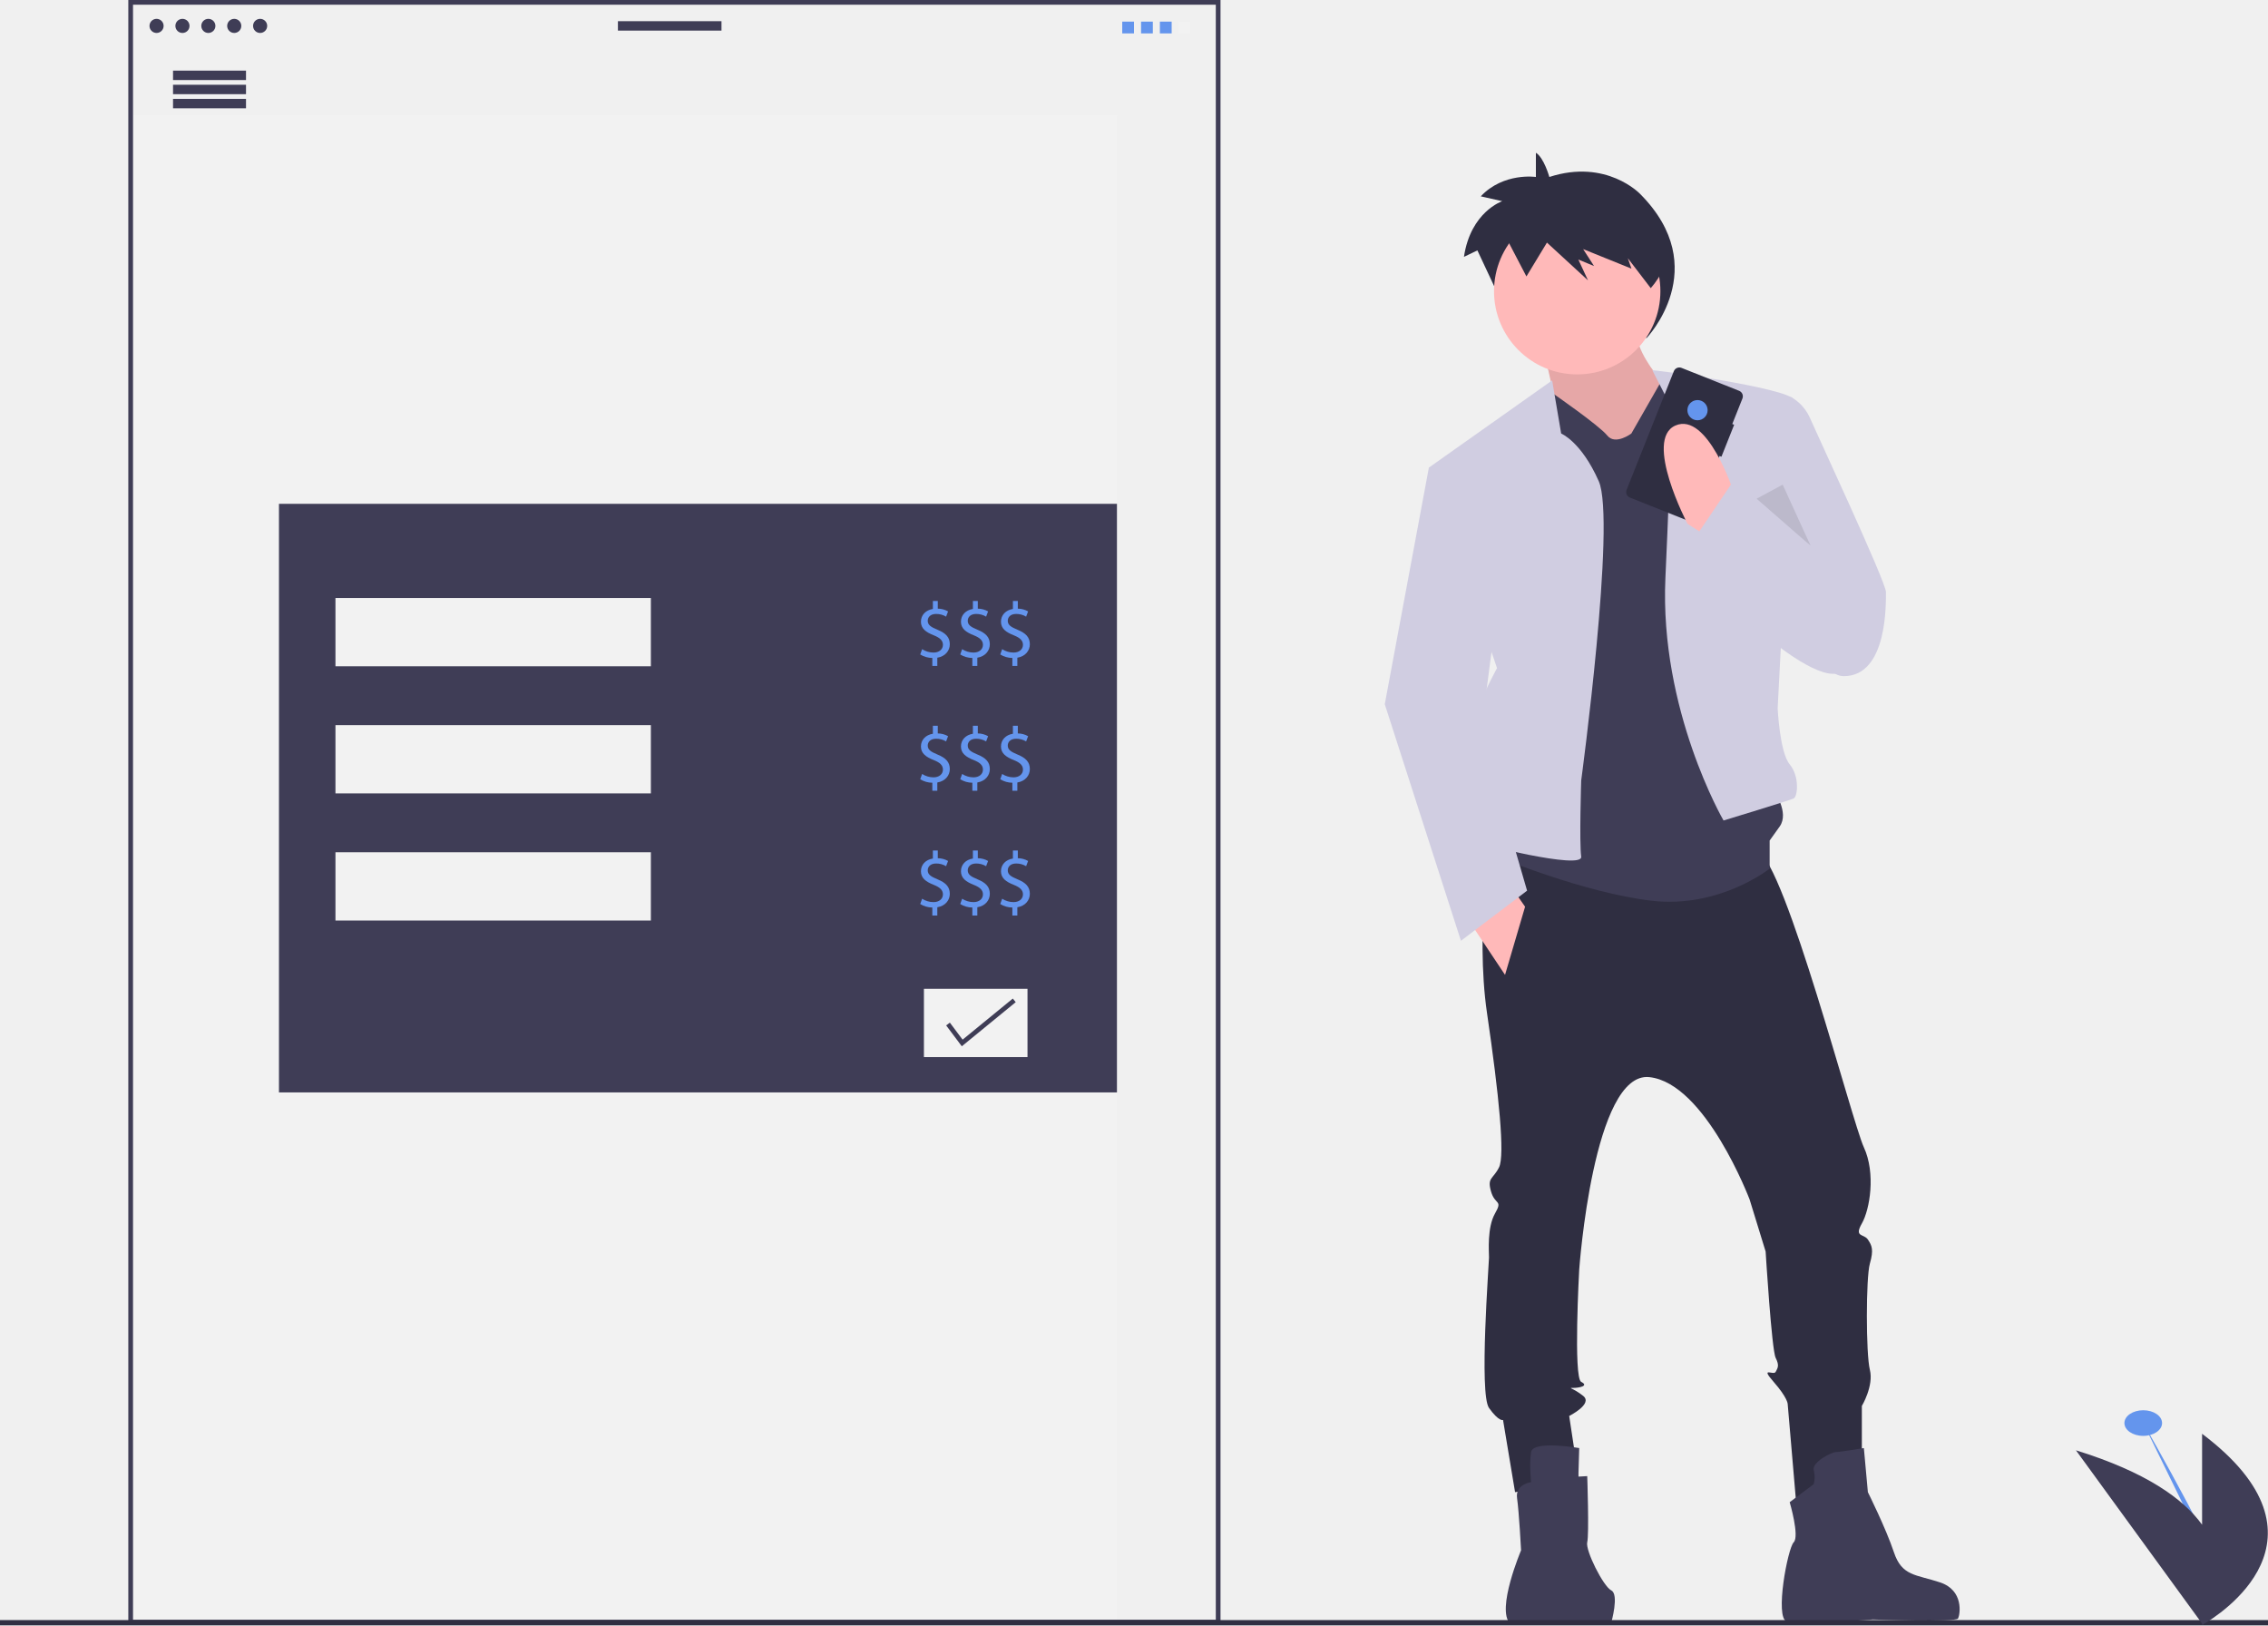
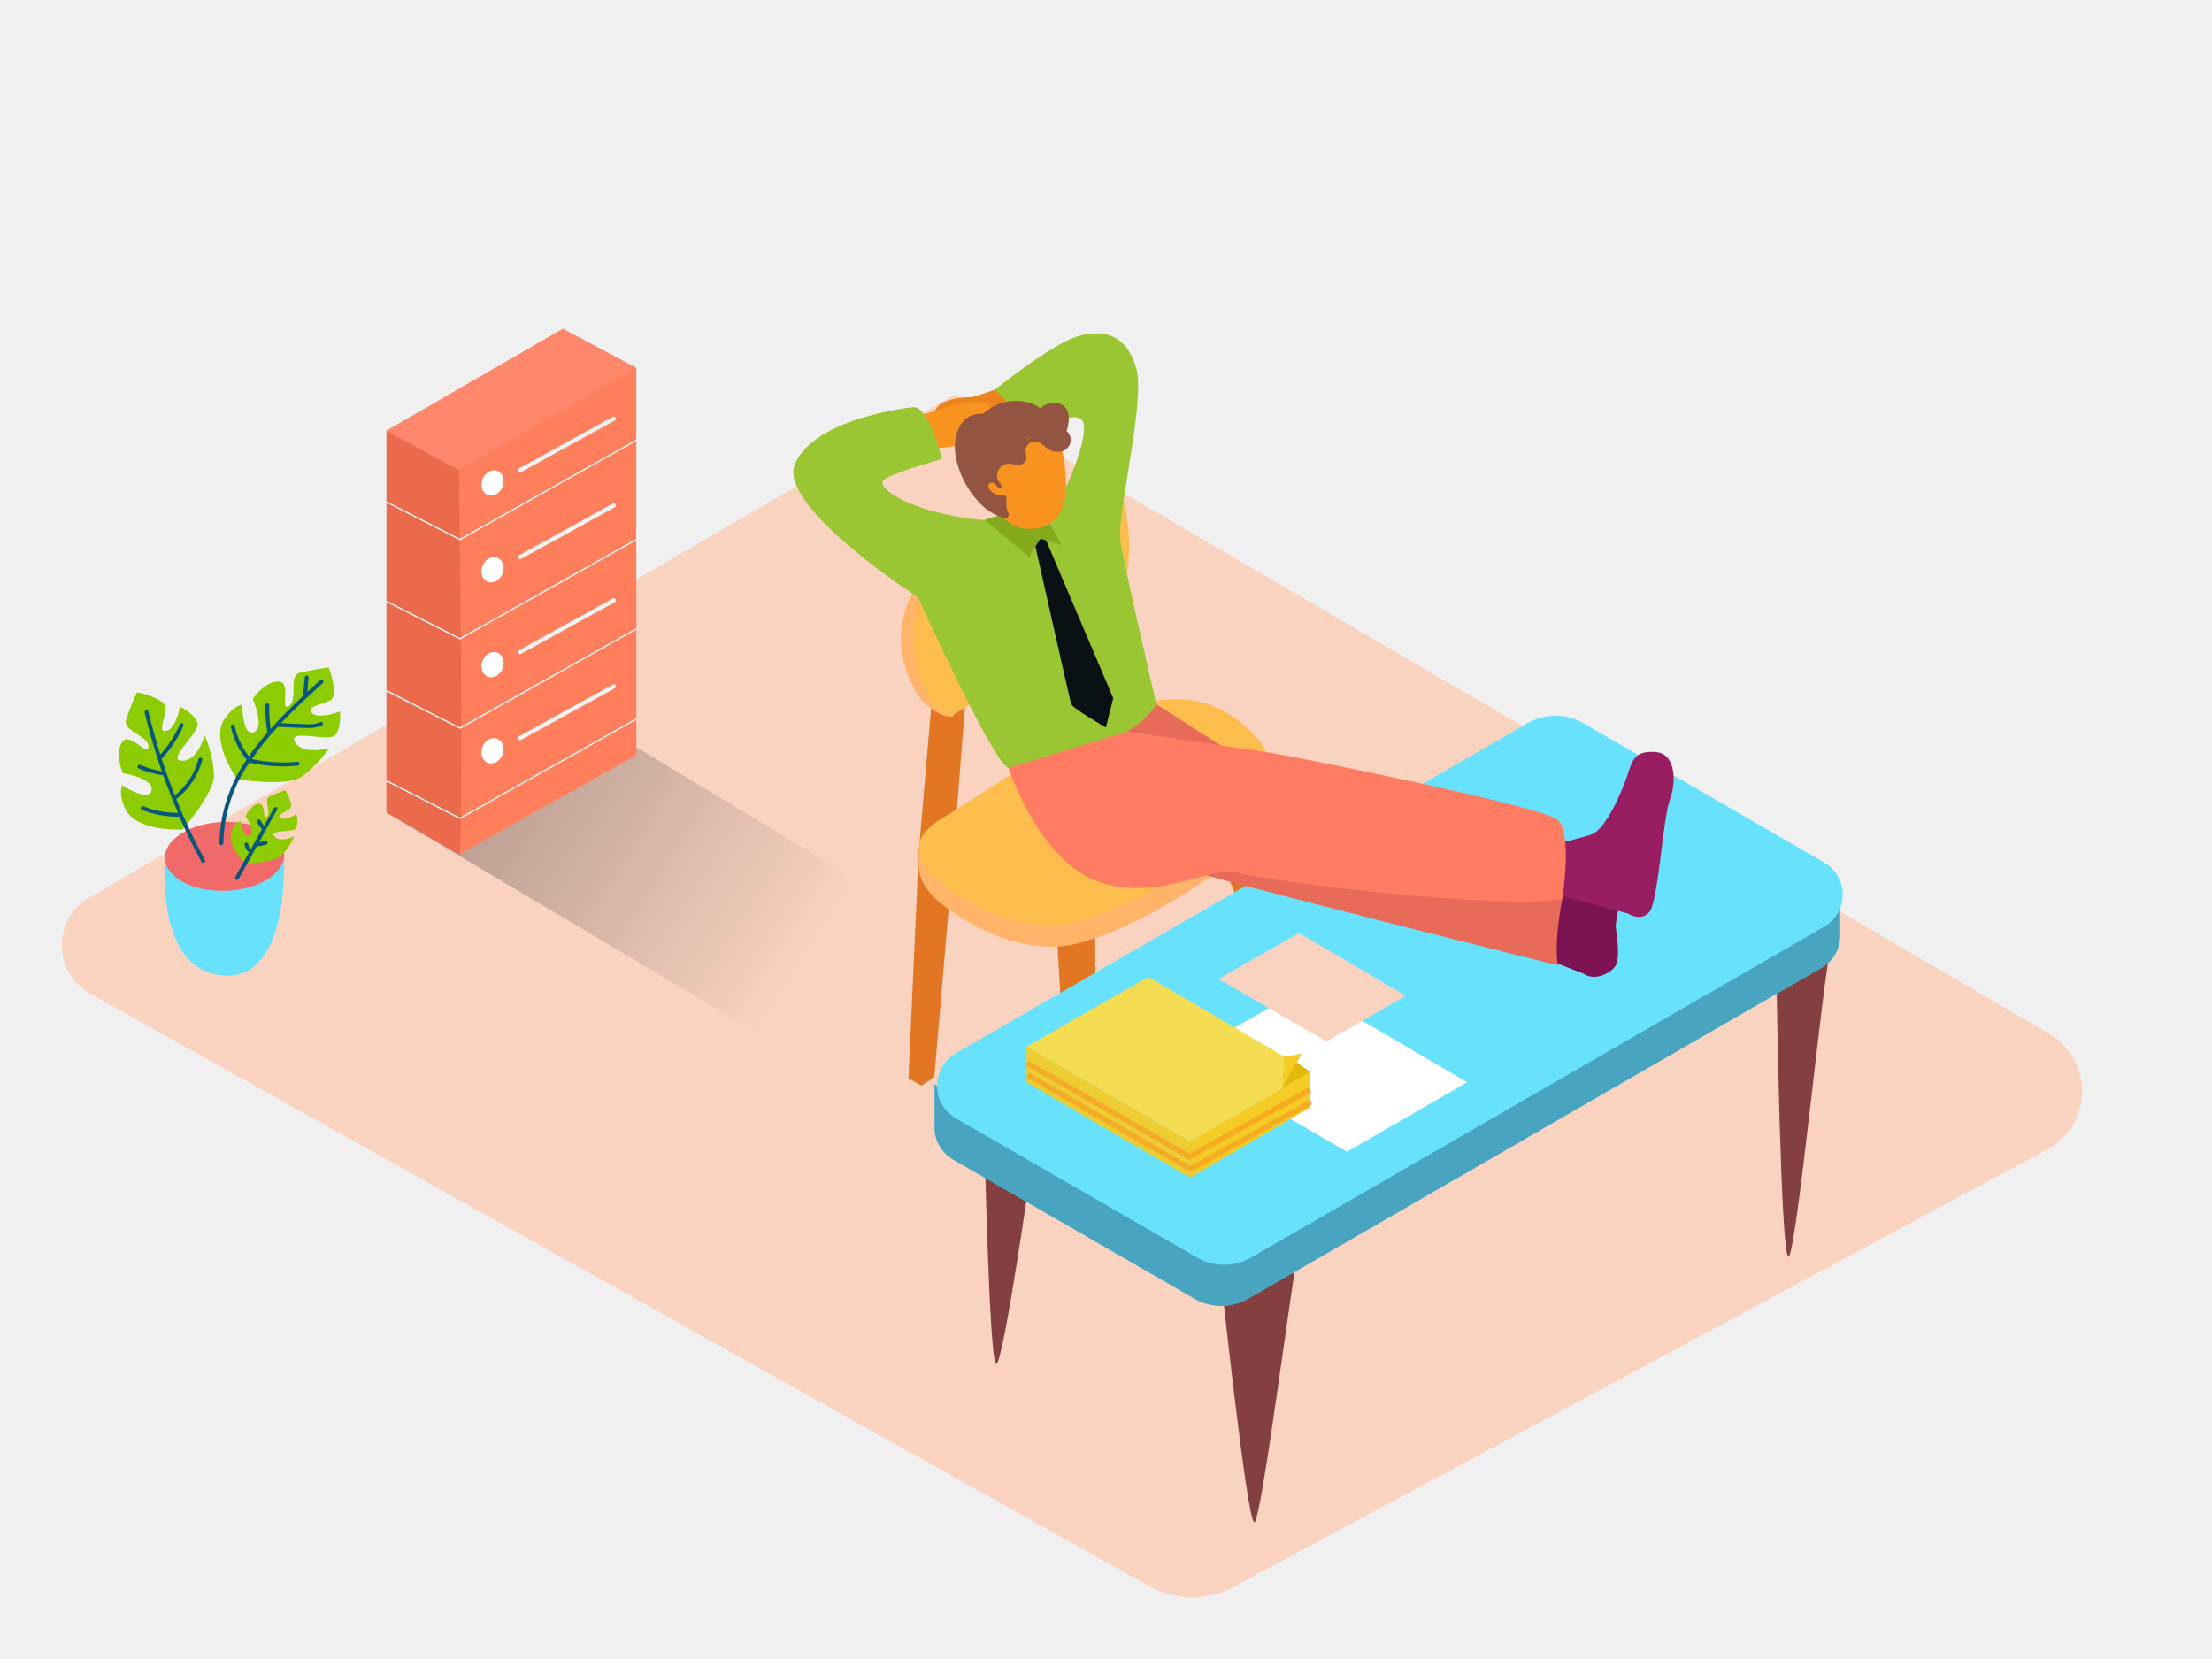
- <svg xmlns="http://www.w3.org/2000/svg" id="e8fc31ac-0dc8-416f-9088-07cba22854d5" data-name="Layer 1" width="963.51" height="690.372" viewBox="0 0 963.51 690.372">
-   <ellipse cx="910.51" cy="604.445" rx="8" ry="5.445" fill="#6495ed" />
-   <path d="M1028.755,709.26s38,66.025,37,75.555" transform="translate(-118.2452 -104.8141)" fill="#6495ed" />
-   <rect x="55.51" y="49" width="419" height="640" fill="#f2f2f2" />
-   <path d="M636.755,794.814h-464v-690h464Zm-462-2h460v-686h-460Z" transform="translate(-118.2452 -104.8141)" fill="#3f3d56" />
-   <path d="M776.447,179.983s-2.285-8.226-5.713-10.282v10.282s-13.71-2.056-23.422,8.226l9.14,2.056s-13.425,4.456-16.281,23.649l5.713-2.742L761.308,244.076l9.712-17.823,19.423,19.879-4.57-10.968L793.299,238.592l-5.141-8.911,22.851,10.282-1.714-5.484,8.373,14.029s28.76-29.795-2.66-61.328C815.007,187.18,800.725,172.1,776.447,179.983Z" transform="translate(-118.2452 -104.8141)" fill="#2f2e41" />
-   <path d="M773.81,253.192s8.516,32.361,5.961,36.619,24.697,27.251,24.697,27.251l26.4-5.11,1.703-36.619s-23.845-20.439-18.735-35.768Z" transform="translate(-118.2452 -104.8141)" fill="#ffb9b9" />
-   <path d="M773.81,253.192s8.516,32.361,5.961,36.619,24.697,27.251,24.697,27.251l26.4-5.11,1.703-36.619s-23.845-20.439-18.735-35.768Z" transform="translate(-118.2452 -104.8141)" opacity="0.1" />
-   <path d="M751.668,457.578s-6.813,42.58-1.703,77.496,7.664,60.464,5.11,65.574-5.11,4.258-3.406,10.219,5.11,3.406,1.703,9.368-2.555,16.181-2.555,18.735-4.258,57.909,0,63.871,5.961,5.11,5.961,5.11l5.11,30.658,27.251-4.258-4.258-28.103s10.219-5.11,5.961-8.516-6.813-3.406-4.258-3.406,6.813-.852,3.406-2.555-.852-47.69-.852-47.69,5.961-84.309,29.806-81.754,42.58,51.948,42.58,51.948l6.813,22.142s2.555,41.729,4.258,45.135.852,4.258,0,5.961-6.813-2.555-.852,4.258,5.961,9.368,5.961,9.368l3.832,44.709,27.677-17.458V701.989s5.11-8.516,3.406-15.329-1.703-39.174,0-45.135.852-7.664-.852-10.219-5.961-.852-2.555-6.813,5.961-21.29.852-32.361-33.213-120.077-45.135-126.038S751.668,457.578,751.668,457.578Z" transform="translate(-118.2452 -104.8141)" fill="#2f2e41" />
-   <path d="M789.139,719.873s-19.587-3.406-20.439,1.703,0,12.774,0,12.774-6.813.852-5.961,6.813,1.703,22.142,1.703,22.142-10.645,25.122-4.684,31.084c.06.06,11.76-.426,18.485-.426h24.522s3.406-11.923,0-13.626-11.071-17.032-10.219-20.439,0-28.103,0-28.103l-3.761.213Z" transform="translate(-118.2452 -104.8141)" fill="#3f3d56" />
-   <path d="M888.777,735.202l-10.219,7.664s4.258,14.477,1.703,17.032-8.09,31.935-2.981,33.639,36.619-.852,36.619-.852,35.342,1.277,36.193-.426,2.555-11.923-7.664-15.329-16.181-2.555-19.587-12.774-11.071-25.548-11.071-25.548l-1.703-18.735s-10.219,1.703-11.923,1.703-10.219,4.258-9.368,7.664A11.585,11.585,0,0,1,888.777,735.202Z" transform="translate(-118.2452 -104.8141)" fill="#3f3d56" />
-   <circle cx="670.042" cy="123.681" r="35.342" fill="#ffb9b9" />
-   <path d="M811.28,288.96,824.054,266.632s29.806-1.518,31.509,1.889,16.181,172.025,16.181,172.025,6.813,9.368,2.555,15.329l-4.258,5.961v11.923s-21.29,17.032-50.245,13.626-65.574-18.735-65.574-18.735l7.664-47.69-.852-140.515,17.159-8.363s19.46,13.473,22.867,17.731S811.28,288.96,811.28,288.96Z" transform="translate(-118.2452 -104.8141)" fill="#3f3d56" />
-   <path d="M781.474,288.96l-3.832-22.568-52.374,37.045,28.955,85.161s-17.884,32.361-14.477,44.284,5.11,29.806,5.11,29.806,45.987,11.923,45.135,5.961,0-32.361,0-32.361,14.889-110.287,7.444-127.104S781.474,288.96,781.474,288.96Z" transform="translate(-118.2452 -104.8141)" fill="#d0cde1" />
-   <path d="M828.312,277.889l-8.09-15.755c-.002-.494,57.481,7.457,60.038,12.348l-6.813,131.148s.852,18.735,5.11,23.845,3.406,13.626,1.703,14.477-29.806,9.368-29.806,9.368-27.251-46.838-24.697-103.045S828.312,277.889,828.312,277.889Z" transform="translate(-118.2452 -104.8141)" fill="#d0cde1" />
-   <path d="M870.041,275.334l9.019-1.92a19.073,19.073,0,0,1,8.013,8.733c2.555,5.961,32.361,69.832,32.361,74.09s.852,35.768-17.884,35.768S868.338,311.953,868.338,311.953Z" transform="translate(-118.2452 -104.8141)" fill="#d0cde1" />
-   <polygon points="624.055 391.086 639.384 414.08 647.9 385.125 641.939 376.609 624.055 391.086" fill="#ffb9b9" />
-   <polygon points="614.687 199.474 607.023 198.623 588.287 299.112 620.648 399.602 648.752 378.312 629.165 311.035 635.977 259.087 614.687 199.474" fill="#d0cde1" />
-   <path d="M825.184,218.524c-4.679-17.057-19.314-29.507-36.654-29.507-12.495,0-23.588,6.464-30.563,16.457l8.744,16.758,8.719-14.375L792.868,223.891l-4.103-8.846,6.667,2.764-4.616-7.187,20.515,8.293-1.539-4.423,9.745,12.716A38.33,38.33,0,0,0,825.184,218.524Z" transform="translate(-118.2452 -104.8141)" fill="#2f2e41" />
-   <polygon points="746.261 211.823 769.207 231.829 757.332 205.861 746.261 211.823" opacity="0.1" />
-   <path d="M854.963,285.233l-.798-.318,4.316-10.84a2.51,2.51,0,0,0-1.404-3.261L832.602,261.071a2.51,2.51,0,0,0-3.261,1.404L809.269,312.894a2.51,2.51,0,0,0,1.404,3.261l24.474,9.743a2.51,2.51,0,0,0,3.261-1.404l10.354-26.008.798.318Z" transform="translate(-118.2452 -104.8141)" fill="#2f2e41" />
-   <circle cx="721.15" cy="174.221" r="4.296" fill="#6495ed" />
-   <path d="M854.712,313.656s-11.071-34.064-24.697-28.103,5.11,41.729,5.11,41.729l11.923,7.664Z" transform="translate(-118.2452 -104.8141)" fill="#ffb9b9" />
-   <path d="M913.473,357.088l-59.613-46.838-21.29,31.509s56.206,59.613,68.98,47.69S913.473,357.088,913.473,357.088Z" transform="translate(-118.2452 -104.8141)" fill="#d0cde1" />
-   <rect y="688.131" width="963.51" height="2.241" fill="#2f2e41" />
-   <circle cx="66.51" cy="11" r="3" fill="#3f3d56" />
-   <circle cx="77.51" cy="11" r="3" fill="#3f3d56" />
-   <circle cx="88.51" cy="11" r="3" fill="#3f3d56" />
-   <circle cx="99.51" cy="11" r="3" fill="#3f3d56" />
-   <circle cx="110.51" cy="11" r="3" fill="#3f3d56" />
-   <rect x="262.51" y="9" width="44" height="4" fill="#3f3d56" />
-   <rect x="73.51" y="30" width="31" height="4" fill="#3f3d56" />
-   <rect x="73.51" y="36" width="31" height="4" fill="#3f3d56" />
-   <rect x="73.51" y="42" width="31" height="4" fill="#3f3d56" />
-   <rect x="118.51" y="214" width="356" height="250" fill="#3f3d56" />
-   <rect x="142.51" y="254" width="134" height="29" fill="#f2f2f2" />
-   <rect x="392.51" y="420" width="44" height="29" fill="#f2f2f2" />
-   <rect x="142.51" y="308" width="134" height="29" fill="#f2f2f2" />
-   <rect x="142.51" y="362" width="134" height="29" fill="#f2f2f2" />
-   <path d="M514.325,387.674V384.279a9.788,9.788,0,0,1-5.144-1.479l.807-2.252a8.964,8.964,0,0,0,4.841,1.445c2.387,0,4.001-1.378,4.001-3.294,0-1.849-1.311-2.992-3.799-4.001-3.429-1.345-5.547-2.891-5.547-5.816,0-2.79,1.983-4.908,5.076-5.413v-3.395h2.084v3.261a8.967,8.967,0,0,1,4.37,1.177l-.841,2.219a8.125,8.125,0,0,0-4.236-1.143c-2.589,0-3.564,1.546-3.564,2.891,0,1.748,1.244,2.622,4.169,3.833,3.463,1.412,5.211,3.16,5.211,6.152,0,2.656-1.849,5.144-5.312,5.715v3.497Z" transform="translate(-118.2452 -104.8141)" fill="#6495ed" />
-   <path d="M531.325,387.674V384.279a9.788,9.788,0,0,1-5.144-1.479l.807-2.252a8.964,8.964,0,0,0,4.841,1.445c2.387,0,4.001-1.378,4.001-3.294,0-1.849-1.311-2.992-3.799-4.001-3.429-1.345-5.547-2.891-5.547-5.816,0-2.79,1.983-4.908,5.076-5.413v-3.395h2.084v3.261a8.967,8.967,0,0,1,4.37,1.177l-.841,2.219a8.125,8.125,0,0,0-4.236-1.143c-2.589,0-3.564,1.546-3.564,2.891,0,1.748,1.244,2.622,4.169,3.833,3.463,1.412,5.211,3.16,5.211,6.152,0,2.656-1.849,5.144-5.312,5.715v3.497Z" transform="translate(-118.2452 -104.8141)" fill="#6495ed" />
-   <path d="M548.325,387.674V384.279a9.788,9.788,0,0,1-5.144-1.479l.807-2.252a8.964,8.964,0,0,0,4.841,1.445c2.387,0,4.001-1.378,4.001-3.294,0-1.849-1.311-2.992-3.799-4.001-3.429-1.345-5.547-2.891-5.547-5.816,0-2.79,1.983-4.908,5.076-5.413v-3.395h2.084v3.261a8.967,8.967,0,0,1,4.37,1.177l-.841,2.219a8.125,8.125,0,0,0-4.236-1.143c-2.589,0-3.564,1.546-3.564,2.891,0,1.748,1.244,2.622,4.169,3.833,3.463,1.412,5.211,3.16,5.211,6.152,0,2.656-1.849,5.144-5.312,5.715v3.497Z" transform="translate(-118.2452 -104.8141)" fill="#6495ed" />
-   <path d="M514.325,440.674V437.279a9.788,9.788,0,0,1-5.144-1.479l.807-2.252a8.964,8.964,0,0,0,4.841,1.445c2.387,0,4.001-1.378,4.001-3.294,0-1.849-1.311-2.992-3.799-4.001-3.429-1.345-5.547-2.891-5.547-5.816,0-2.79,1.983-4.908,5.076-5.413v-3.395h2.084v3.261a8.967,8.967,0,0,1,4.37,1.177l-.841,2.219a8.125,8.125,0,0,0-4.236-1.143c-2.589,0-3.564,1.546-3.564,2.891,0,1.748,1.244,2.622,4.169,3.833,3.463,1.412,5.211,3.16,5.211,6.152,0,2.656-1.849,5.144-5.312,5.715v3.497Z" transform="translate(-118.2452 -104.8141)" fill="#6495ed" />
-   <path d="M531.325,440.674V437.279a9.788,9.788,0,0,1-5.144-1.479l.807-2.252a8.964,8.964,0,0,0,4.841,1.445c2.387,0,4.001-1.378,4.001-3.294,0-1.849-1.311-2.992-3.799-4.001-3.429-1.345-5.547-2.891-5.547-5.816,0-2.79,1.983-4.908,5.076-5.413v-3.395h2.084v3.261a8.967,8.967,0,0,1,4.37,1.177l-.841,2.219a8.125,8.125,0,0,0-4.236-1.143c-2.589,0-3.564,1.546-3.564,2.891,0,1.748,1.244,2.622,4.169,3.833,3.463,1.412,5.211,3.16,5.211,6.152,0,2.656-1.849,5.144-5.312,5.715v3.497Z" transform="translate(-118.2452 -104.8141)" fill="#6495ed" />
-   <path d="M548.325,440.674V437.279a9.788,9.788,0,0,1-5.144-1.479l.807-2.252a8.964,8.964,0,0,0,4.841,1.445c2.387,0,4.001-1.378,4.001-3.294,0-1.849-1.311-2.992-3.799-4.001-3.429-1.345-5.547-2.891-5.547-5.816,0-2.79,1.983-4.908,5.076-5.413v-3.395h2.084v3.261a8.967,8.967,0,0,1,4.37,1.177l-.841,2.219a8.125,8.125,0,0,0-4.236-1.143c-2.589,0-3.564,1.546-3.564,2.891,0,1.748,1.244,2.622,4.169,3.833,3.463,1.412,5.211,3.16,5.211,6.152,0,2.656-1.849,5.144-5.312,5.715v3.497Z" transform="translate(-118.2452 -104.8141)" fill="#6495ed" />
-   <path d="M514.325,493.674V490.279a9.788,9.788,0,0,1-5.144-1.479l.807-2.252a8.964,8.964,0,0,0,4.841,1.445c2.387,0,4.001-1.378,4.001-3.294,0-1.849-1.311-2.992-3.799-4.001-3.429-1.345-5.547-2.891-5.547-5.816,0-2.79,1.983-4.908,5.076-5.413v-3.395h2.084v3.261a8.967,8.967,0,0,1,4.37,1.177l-.841,2.219a8.125,8.125,0,0,0-4.236-1.143c-2.589,0-3.564,1.546-3.564,2.891,0,1.748,1.244,2.622,4.169,3.833,3.463,1.412,5.211,3.16,5.211,6.152,0,2.656-1.849,5.144-5.312,5.715v3.497Z" transform="translate(-118.2452 -104.8141)" fill="#6495ed" />
-   <path d="M531.325,493.674V490.279a9.788,9.788,0,0,1-5.144-1.479l.807-2.252a8.964,8.964,0,0,0,4.841,1.445c2.387,0,4.001-1.378,4.001-3.294,0-1.849-1.311-2.992-3.799-4.001-3.429-1.345-5.547-2.891-5.547-5.816,0-2.79,1.983-4.908,5.076-5.413v-3.395h2.084v3.261a8.967,8.967,0,0,1,4.37,1.177l-.841,2.219a8.125,8.125,0,0,0-4.236-1.143c-2.589,0-3.564,1.546-3.564,2.891,0,1.748,1.244,2.622,4.169,3.833,3.463,1.412,5.211,3.16,5.211,6.152,0,2.656-1.849,5.144-5.312,5.715v3.497Z" transform="translate(-118.2452 -104.8141)" fill="#6495ed" />
-   <path d="M548.325,493.674V490.279a9.788,9.788,0,0,1-5.144-1.479l.807-2.252a8.964,8.964,0,0,0,4.841,1.445c2.387,0,4.001-1.378,4.001-3.294,0-1.849-1.311-2.992-3.799-4.001-3.429-1.345-5.547-2.891-5.547-5.816,0-2.79,1.983-4.908,5.076-5.413v-3.395h2.084v3.261a8.967,8.967,0,0,1,4.37,1.177l-.841,2.219a8.125,8.125,0,0,0-4.236-1.143c-2.589,0-3.564,1.546-3.564,2.891,0,1.748,1.244,2.622,4.169,3.833,3.463,1.412,5.211,3.16,5.211,6.152,0,2.656-1.849,5.144-5.312,5.715v3.497Z" transform="translate(-118.2452 -104.8141)" fill="#6495ed" />
-   <polygon points="408.6 444.409 401.953 435.546 403.527 434.365 408.942 441.586 430.263 424.142 431.51 425.665 408.6 444.409" fill="#3f3d56" />
-   <path d="M1053.755,713.814v38.624c-7.96-11.029-23.836-22.386-53.588-31.605l53.588,73.607v.559s.101-.055.29-.161l.091.125s.077-.102.213-.3C1060.592,791.046,1112.955,758.438,1053.755,713.814Z" transform="translate(-118.2452 -104.8141)" fill="#3f3d56" />
-   <rect x="476.755" y="9.186" width="5" height="5" fill="#6495ed" />
-   <rect x="484.755" y="9.186" width="5" height="5" fill="#6495ed" />
-   <rect x="492.755" y="9.186" width="5" height="5" fill="#6495ed" />
-   <rect x="500.755" y="9.186" width="5" height="5" fill="#f2f2f2" />
+ <svg xmlns="http://www.w3.org/2000/svg" id="Layer_2" data-name="Layer 2" viewBox="0 0 400 300">
+   <defs>
+     <linearGradient id="linear-gradient" x1="460.28" y1="173.56" x2="526.15" y2="131.15" gradientTransform="matrix(-1, 0, 0, 1, 605.3, 0)" gradientUnits="userSpaceOnUse">
+       <stop offset="0" stop-opacity="0" />
+       <stop offset="0.99" stop-color="#1a1a1a" />
+     </linearGradient>
+   </defs>
+   <path d="M172.62,71.33l-156.5,91a10,10,0,0,0,.14,17.32l191.57,107.2A15.78,15.78,0,0,0,223,287L370.2,207.86a12,12,0,0,0,.37-20.92Z" fill="#f9d2c0" />
+   <polyline points="225.25 162.34 197.06 178.79 196.52 185.96 226.29 167.39" fill="#e27623" />
+   <path d="M225.91,150.66,239.67,193l-2.12,1.35a13.56,13.56,0,0,1-1.67-.93c-.66-.46-17.39-44.36-17.39-44.36" fill="#e27623" />
+   <polyline points="198.13 143.5 191.13 169.16 194.04 219.75 195.92 220.87 198.35 219.19 198.03 168.84 204.24 143.23" fill="#e27623" />
+   <path d="M229.85,139.07s1.14,5.57-.65,8.77-7.25-4.33-7.25-4.33" fill="#ffb469" />
+   <polyline points="201.62 109.66 203.66 130.11 198.41 133.13 196.45 111.2" fill="#ca6b00" />
+   <polyline points="168.53 126.23 166.14 154.1 164.28 195.02 166.68 196.3 168.95 194.74 172.39 154.46 174.64 125.96" fill="#e27623" />
+   <path d="M172.33,129.52c-1.5.53-4.85-1.71-5.89-3.2-5.7-8.14-4.66-19.58,4.7-25.3,4.14-2.53,8.43-5.06,12.54-7.66,3.66-2.31,7.56-4.31,11.09-6.8a8.34,8.34,0,0,1,1.47-.89,5.17,5.17,0,0,1,5.54,1.62" fill="#ffb469" />
+   <path d="M171.93,129.19c-2.57,0-4.19-3.31-5-5.28-2.32-5.4-3.19-15.84,2.94-19.25a.75.75,0,0,0,.42-.62L182,96.57,191,90.79c1.58-1,3.08-2.14,4.66-3.16s3.14-2.18,5-1.18c2,1.1,2.39,3.31,2.78,5.37a33.25,33.25,0,0,1-.11,14.41c-.84,3.16-3.21,5.39-5.88,7.11L189,118.72l-15.61,9.94a3.42,3.42,0,0,1-.81.42A2.39,2.39,0,0,1,171.93,129.19Z" fill="#fcbd4c" />
+   <path d="M171.15,151.45l-.48.3a12,12,0,0,0-3.46,2.86c-2.29,3.15.21,6.53,2.71,8.56,6.77,5.5,16.84,9.81,25.58,7.28,7.6-2.2,14.62-6.11,21.18-10.46,5.38-3.56,12.11-7.87,13.25-14.79a9.92,9.92,0,0,0-3-8.42c-14.57-15.46-33.41.48-46.77,8.95Z" fill="#ffb469" />
+   <path d="M166.37,152.29c-.11.11-.53,4.58,0,5.89a16.57,16.57,0,0,0,4.22,5.52c1.67,1.23.31-7.79.31-7.79" fill="#ffb469" />
+   <path d="M171,147.59l-.48.3a12,12,0,0,0-3.46,2.86c-2.29,3.15.21,6.53,2.71,8.56,6.77,5.5,16.84,9.81,25.58,7.28,7.6-2.2,14.62-6.11,21.18-10.46,5.38-3.56,12.11-7.87,13.25-14.79a9.92,9.92,0,0,0-3-8.42c-14.57-15.46-33.41.48-46.77,8.95Z" fill="#fcbd4c" />
+   <path d="M178,205.06s.86,40.41,2.09,41.56,6.64-37.24,6.64-37.24" fill="#844040" />
+   <path d="M234.85,225.71c-.83,2.39-6.65,48.93-8,49.57s-6.47-48-6.47-48" fill="#844040" />
+   <path d="M331,172.1c-1.14,2.26-6.13,54.69-7.57,55.14s-2.17-49.76-2.17-49.76" fill="#844040" />
+   <path d="M332.77,169.52a6.81,6.81,0,0,0,0-.7v-7.36l-2.13,2.81a6.78,6.78,0,0,0-1.2-.89l-43.58-25.16a10.16,10.16,0,0,0-10.16,0L172.35,197.88a7,7,0,0,0-.85.58L169,196v7.41a6.9,6.9,0,0,0,0,.79v.11h0a6.7,6.7,0,0,0,3.36,5.38L216,234.85a9.72,9.72,0,0,0,9.72,0L329.44,175a6.61,6.61,0,0,0,3.32-5.35h0Z" fill="#68e1fd" />
+   <path d="M332.75,169.52a6.81,6.81,0,0,0,0-.7v-7.36l-2.13,2.81a6.78,6.78,0,0,0-1.2-.89l-43.58-25.16a10.16,10.16,0,0,0-10.16,0L172.34,197.88a7,7,0,0,0-.85.58L169,196v7.41a6.9,6.9,0,0,0,0,.79v.11h0a6.7,6.7,0,0,0,3.36,5.38L216,234.85a9.72,9.72,0,0,0,9.72,0L329.42,175a6.61,6.61,0,0,0,3.32-5.35h0Z" fill="#225870" opacity="0.44" />
+   <path d="M329.93,156,286.35,130.8a10.16,10.16,0,0,0-10.16,0L172.84,190.46a6.79,6.79,0,0,0,0,11.76l43.65,25.2a9.72,9.72,0,0,0,9.72,0l103.72-59.88A6.7,6.7,0,0,0,329.93,156Z" fill="#68e1fd" />
+   <polyline points="69.88 146.92 148.05 193.4 176.85 172.32 90.3 120.2" opacity="0.32" fill="url(#linear-gradient)" />
+   <polyline points="115.08 66.55 101.78 59.48 69.88 77.9 69.88 146.92 83.02 154.52" fill="#ea6a4b" />
+   <path d="M83,154.52c1-.08,0-69.46,0-69.46l32.06-18.51v70Z" fill="#ff7f5c" />
+   <polyline points="115.08 79.6 83.18 97.56 69.88 90.78" fill="none" stroke="#f2f2f2" stroke-miterlimit="10" stroke-width="0.25" />
+   <polyline points="115.08 97.56 83.18 115.51 69.88 108.74" fill="none" stroke="#f2f2f2" stroke-miterlimit="10" stroke-width="0.25" />
+   <polyline points="115.08 113.72 83.18 131.67 69.88 124.9" fill="none" stroke="#f2f2f2" stroke-miterlimit="10" stroke-width="0.25" />
+   <polyline points="115.08 130.02 83.18 147.98 69.88 141.2" fill="none" stroke="#f2f2f2" stroke-miterlimit="10" stroke-width="0.25" />
+   <polygon points="83.02 85.06 69.88 77.9 101.78 59.48 115.08 66.55 83.02 85.06" fill="#ff886c" />
+   <ellipse cx="89.07" cy="87.35" rx="2.34" ry="1.94" transform="translate(-25.53 136.64) rotate(-67.72)" fill="#fff" />
+   <path d="M110.83,75.36l-17,9.37c-.42.23,0,.88.38.65l17-9.37c.42-.23,0-.88-.38-.65Z" fill="#f2f2f2" />
+   <ellipse cx="89.07" cy="103.04" rx="2.34" ry="1.94" transform="translate(-40.05 146.39) rotate(-67.72)" fill="#fff" />
+   <path d="M110.83,91.06l-17,9.37c-.42.23,0,.88.38.65l17-9.37c.42-.23,0-.88-.38-.65Z" fill="#f2f2f2" />
+   <ellipse cx="89.07" cy="120.2" rx="2.34" ry="1.94" transform="translate(-55.93 157.04) rotate(-67.72)" fill="#fff" />
+   <path d="M110.83,108.22l-17,9.37c-.42.23,0,.88.38.65l17-9.37c.42-.23,0-.88-.38-.65Z" fill="#f2f2f2" />
+   <ellipse cx="89.07" cy="135.77" rx="2.34" ry="1.94" transform="translate(-70.34 166.71) rotate(-67.72)" fill="#fff" />
+   <path d="M110.83,123.79l-17,9.37c-.42.23,0,.88.38.65l17-9.37c.42-.23,0-.88-.38-.65Z" fill="#f2f2f2" />
+   <path d="M29.82,155.21s-1.48,17.54,7.88,20.63,14-5.87,13.67-21.31" fill="#68e1fd" />
+   <ellipse cx="40.6" cy="154.86" rx="10.78" ry="6.23" transform="translate(-4.9 1.37) rotate(-1.82)" fill="#f2696a" />
+   <path d="M42.92,140.92s-4.42-6-2.71-10.25c0,0,1.44-2.76,3.58-3.26,0,0,0,5.79,2.1,5s-.19-6.06-.19-6.06,2.17-3.14,4.65-3.12.17,5.41,1.87,4.48-.06-5.41,1.86-6a40.74,40.74,0,0,1,5.36-1s2,5.22.19,6-4.49,1.16-3.16,2.28,5-.33,5-.33.32,3-.88,4.29-8.62-1.28-7.25,1.23,6.18,1.08,6.18,1.08a19.87,19.87,0,0,1-5.22,5.33C51.37,142.27,42.92,140.92,42.92,140.92Z" fill="#8ccc00" />
+   <path d="M44.39,156.17s-3.15-2.92-2.63-5.53a4,4,0,0,1,1.68-2.23s.6,3.29,1.72,2.61-.76-3.42-.76-3.42.89-2,2.31-2.27.68,3.05,1.54,2.34-.61-3.06.41-3.61a23.53,23.53,0,0,1,2.93-1.16s1.69,2.75.75,3.41-2.43,1.14-1.55,1.63,2.78-.72,2.78-.72a3.87,3.87,0,0,1,0,2.53c-.54.88-5,.19-4,1.47s3.63,0,3.63,0a11.48,11.48,0,0,1-2.4,3.58C49.34,156,44.39,156.17,44.39,156.17Z" fill="#8ccc00" />
+   <path d="M33,150s-7.41.52-10.1-3.22c0,0-1.56-2.69-.83-4.77,0,0,4.87,3.14,5.34.91s-5.21-3.09-5.21-3.09-1.48-3.51-.13-5.6,4.66,2.76,4.78.83-4.6-2.85-4.07-4.8a40.74,40.74,0,0,1,2-5.08s5.48,1.12,5.19,3.08-1.44,4.41.22,3.89,2.38-4.35,2.38-4.35,2.67,1.32,3.14,3-5.72,6.58-2.86,6.77S37,133,37,133a19.87,19.87,0,0,1,1.69,7.27C38.63,143.6,33,150,33,150Z" fill="#8ccc00" />
+   <path d="M57.89,123l-2.31,2.11c.05-.84.13-1.68.23-2.52.06-.44-.63-.61-.68-.16q-.21,1.69-.3,3.38c-2,1.89-4,3.87-5.88,6a25,25,0,0,1-.26-4.28c0-.45-.69-.43-.7,0a25.76,25.76,0,0,0,.37,4.94A48.53,48.53,0,0,0,45,136.76a13.9,13.9,0,0,1-2.58-5.53c-.1-.44-.77-.23-.67.21a14.38,14.38,0,0,0,2.78,5.86l.07.06a27.12,27.12,0,0,0-4.91,15.13c0,.45.7.43.7,0a26.35,26.35,0,0,1,4.71-14.6,27.06,27.06,0,0,0,8.72.57c.45,0,.43-.74,0-.7a26.51,26.51,0,0,1-8.28-.5,50.89,50.89,0,0,1,4.7-5.83l.06,0c1.64.09,3.28.19,4.93.19a6,6,0,0,0,3-.45c.4-.22,0-.81-.37-.59-1.11.61-2.71.36-3.92.32-1,0-2.08-.08-3.12-.14,2.42-2.55,5-4.94,7.54-7.22C58.73,123.23,58.22,122.75,57.89,123Z" fill="#06577a" />
+   <path d="M36.59,137.39a.35.35,0,0,0-.68-.16,12.43,12.43,0,0,1-4.29,6.61q-1.3-3.27-2.39-6.62a21,21,0,0,0,3.93-5.94c.18-.41-.44-.75-.62-.33A20.42,20.42,0,0,1,29,136.44c-.81-2.56-1.54-5.14-2.17-7.76-.11-.44-.78-.23-.67.21q1.29,5.37,3.1,10.57a16.45,16.45,0,0,1-3.87-1.13c-.41-.18-.75.44-.33.62a17.21,17.21,0,0,0,4.47,1.27h0c.81,2.29,1.71,4.54,2.67,6.77A17,17,0,0,1,26,145.84c-.42-.16-.75.45-.33.62a17.9,17.9,0,0,0,6.77,1.23q1.82,4.16,4,8.18c.21.4.81,0,.59-.37a109.51,109.51,0,0,1-5.16-11h0A13.2,13.2,0,0,0,36.59,137.39Z" fill="#06577a" />
+   <path d="M49.58,146.05l-1.83,3.3a6.05,6.05,0,0,1-.64-1c-.21-.4-.8,0-.59.37a6.69,6.69,0,0,0,.85,1.25l0,0-2,3.57a1.43,1.43,0,0,1-.46-.83c-.07-.44-.77-.42-.7,0a2.21,2.21,0,0,0,.82,1.42l-2.48,4.47a.35.35,0,0,0,.62.33l3.27-5.9a5.24,5.24,0,0,0,1.7-.31c.42-.15.22-.83-.21-.67a4.67,4.67,0,0,1-1.08.24l3.31-6A.35.35,0,0,0,49.58,146.05Z" fill="#06577a" />
+   <polygon points="286.29 176.05 279.03 173.21 281.26 161.65 288.04 160.23 286.29 176.05" fill="#7c1251" />
+   <path d="M179.91,70.46s-3.85,1.36-4.28,1.36-7.21-.08-6.76,3.85,11,2.91,11,2.91l4.88-5.07" fill="#ea831c" />
+   <path d="M166.27,75.21l5.42-1.79s6.59-1.41,7.25,0-1.19,6.06-1.82,6.2l-5,1.13-4.93.56" fill="#f7931e" />
+   <path d="M209.11,127.35s33.64,21.82,36.93,22.12,36.47,13.1,36.47,13.1-1.64,8.25-.76,12c0,0-60.62-15.08-68.28-17.65s-25.17-19.72-20.7-24.34S209.11,127.35,209.11,127.35Z" fill="#e86a58" />
+   <path d="M189.63,93c2.76-2.57,7.35-14.05,6.23-16.7S187.33,78,187.33,78l-7.41-7.53s10.33-8.4,15.27-9.75,8.76.22,10.33,6.08-3.59,26.48-2.94,30.89,6.53,29.66,6.53,29.66c-4.72,8-24,12.2-26.73,11.52S166,108,166,108s-25.6-16.47-22.23-24.15S161.95,74,165,73.63,170.31,83,170.31,83s-9.71,2.7-10.61,3.93,3.37,4.38,11.45,6.1,9.88.77,9.88.77" fill="#9bc634" />
+   <path d="M286.29,176.05s-.63-5.47-1.06-8-2-16.53,4.39-16.05,2.37,14.1,2.56,15.62.85,5.77-.09,7.1S288.36,177.47,286.29,176.05Z" fill="#7c1251" />
+   <path d="M294.38,165.19s2.34,1.57,3.9-.29,2.47-17.08,3.64-20.12,1.3-8.44-2.47-8.78-4.29,1.48-5.07,3.91-3.81,10-6.63,11a67.47,67.47,0,0,1-7.14,1.81l.65,9Z" fill="#981e61" />
+   <path d="M186.83,97s6.61,29.54,6.88,30.32,6.27,4.24,6.27,4.24l1.33-5.32L188.65,96.48Z" fill="#091114" />
+   <path d="M178.1,94s8.63,7.37,8.25,6.82,1.84-3.39,1.84-3.39l3.87,1.17-4.43-7.66" fill="#85aa1d" />
+   <path d="M191.79,80.26s3.27,11.93-2.13,14.55-9.18-1.28-10.82-4.84-1-11.91,6-12.76C190.88,76.47,191.79,80.26,191.79,80.26Z" fill="#f7931e" />
+   <path d="M192.85,78c.57-1.46.8-4.06-.9-4.87a3.72,3.72,0,0,0-3.84.7,5.31,5.31,0,0,0-2.07-1,8.4,8.4,0,0,0-7.88,1.7,1.19,1.19,0,0,1-.32.23,1.39,1.39,0,0,1-.51.06c-4.24.07-5.16,4.87-4.42,8.14A16.37,16.37,0,0,0,178,91.76a10.16,10.16,0,0,0,3.85,2,.32.32,0,0,0,.4-.33.4.4,0,0,0,.13-.56,3.82,3.82,0,0,1-.36-2.32.35.35,0,0,0-.1-.31.38.38,0,0,0-.31-.64,3,3,0,0,1-2.49-.87c-.4-.41-.72-1.22.06-1.42a.92.92,0,0,1,.83.23,3.05,3.05,0,0,0,.4.55.38.38,0,0,0,.21.12c.29.1.66-.14.47-.46a3.13,3.13,0,0,0-.47-.63,2.19,2.19,0,0,1,.4-2.74c1-.88,1.91-.4,3-.35a1.46,1.46,0,0,0,1.6-1,5.44,5.44,0,0,0-.17-1.42,1.73,1.73,0,0,1,1.07-1.68c1.21-.47,2,.55,2.88,1.17a3.13,3.13,0,0,0,2.6.52,2.15,2.15,0,0,0,1.15-3.41A.37.37,0,0,0,192.85,78Zm-7.34,1.69a1.2,1.2,0,0,1,.56-.47,1,1,0,0,0,.22-.13l.07,0,.12.05A2.5,2.5,0,0,0,185.51,79.69Zm6.83-2.52-.05,0a3.43,3.43,0,0,0,.15-.39C192.4,76.89,192.37,77,192.34,77.16Z" fill="#935542" />
+   <path d="M182.38,138.87s5.56,17.19,16.62,20.7,20-3.28,25.17-1.71,47.34,6.72,58.34,4.7c0,0,1.86-11.79-.76-14.26S233,136.55,228.53,135.93s-24.62-3.67-24.62-3.67" fill="#ff7b61" />
+   <polygon points="214.01 191.13 243.57 208.27 265.32 195.71 236.04 178.53 214.01 191.13" fill="#fff" />
+   <polygon points="215.23 212.94 236.95 200.24 236.95 193.84 215.2 206.4 215.23 212.94" fill="#f4cc25" />
+   <path d="M185.64,189.26v6.45s29.64,17.38,29.59,17.23,0-6.54,0-6.54Z" fill="#edcd32" />
+   <polygon points="185.64 189.26 215.2 206.4 236.95 193.84 207.67 176.66 185.64 189.26" fill="#f4dd53" />
+   <polygon points="232.23 191.07 235.41 190.52 231.86 196.77 232.23 191.07" fill="#f4cc25" />
+   <polygon points="231.86 196.77 236.95 193.84 234.41 192.06 231.86 196.77" fill="#e2b80a" />
+   <polyline points="185.64 192.19 215.08 209.16 236.95 197.05" fill="none" stroke="#f7931e" stroke-miterlimit="10" opacity="0.56" />
+   <polyline points="185.86 194.42 215.29 211.39 237.16 199.27" fill="none" stroke="#f7931e" stroke-miterlimit="10" opacity="0.56" />
+   <polygon points="220.36 177.03 239.86 188.34 254.22 180.06 234.9 168.72 220.36 177.03" fill="#f9d2c0" />
</svg>
